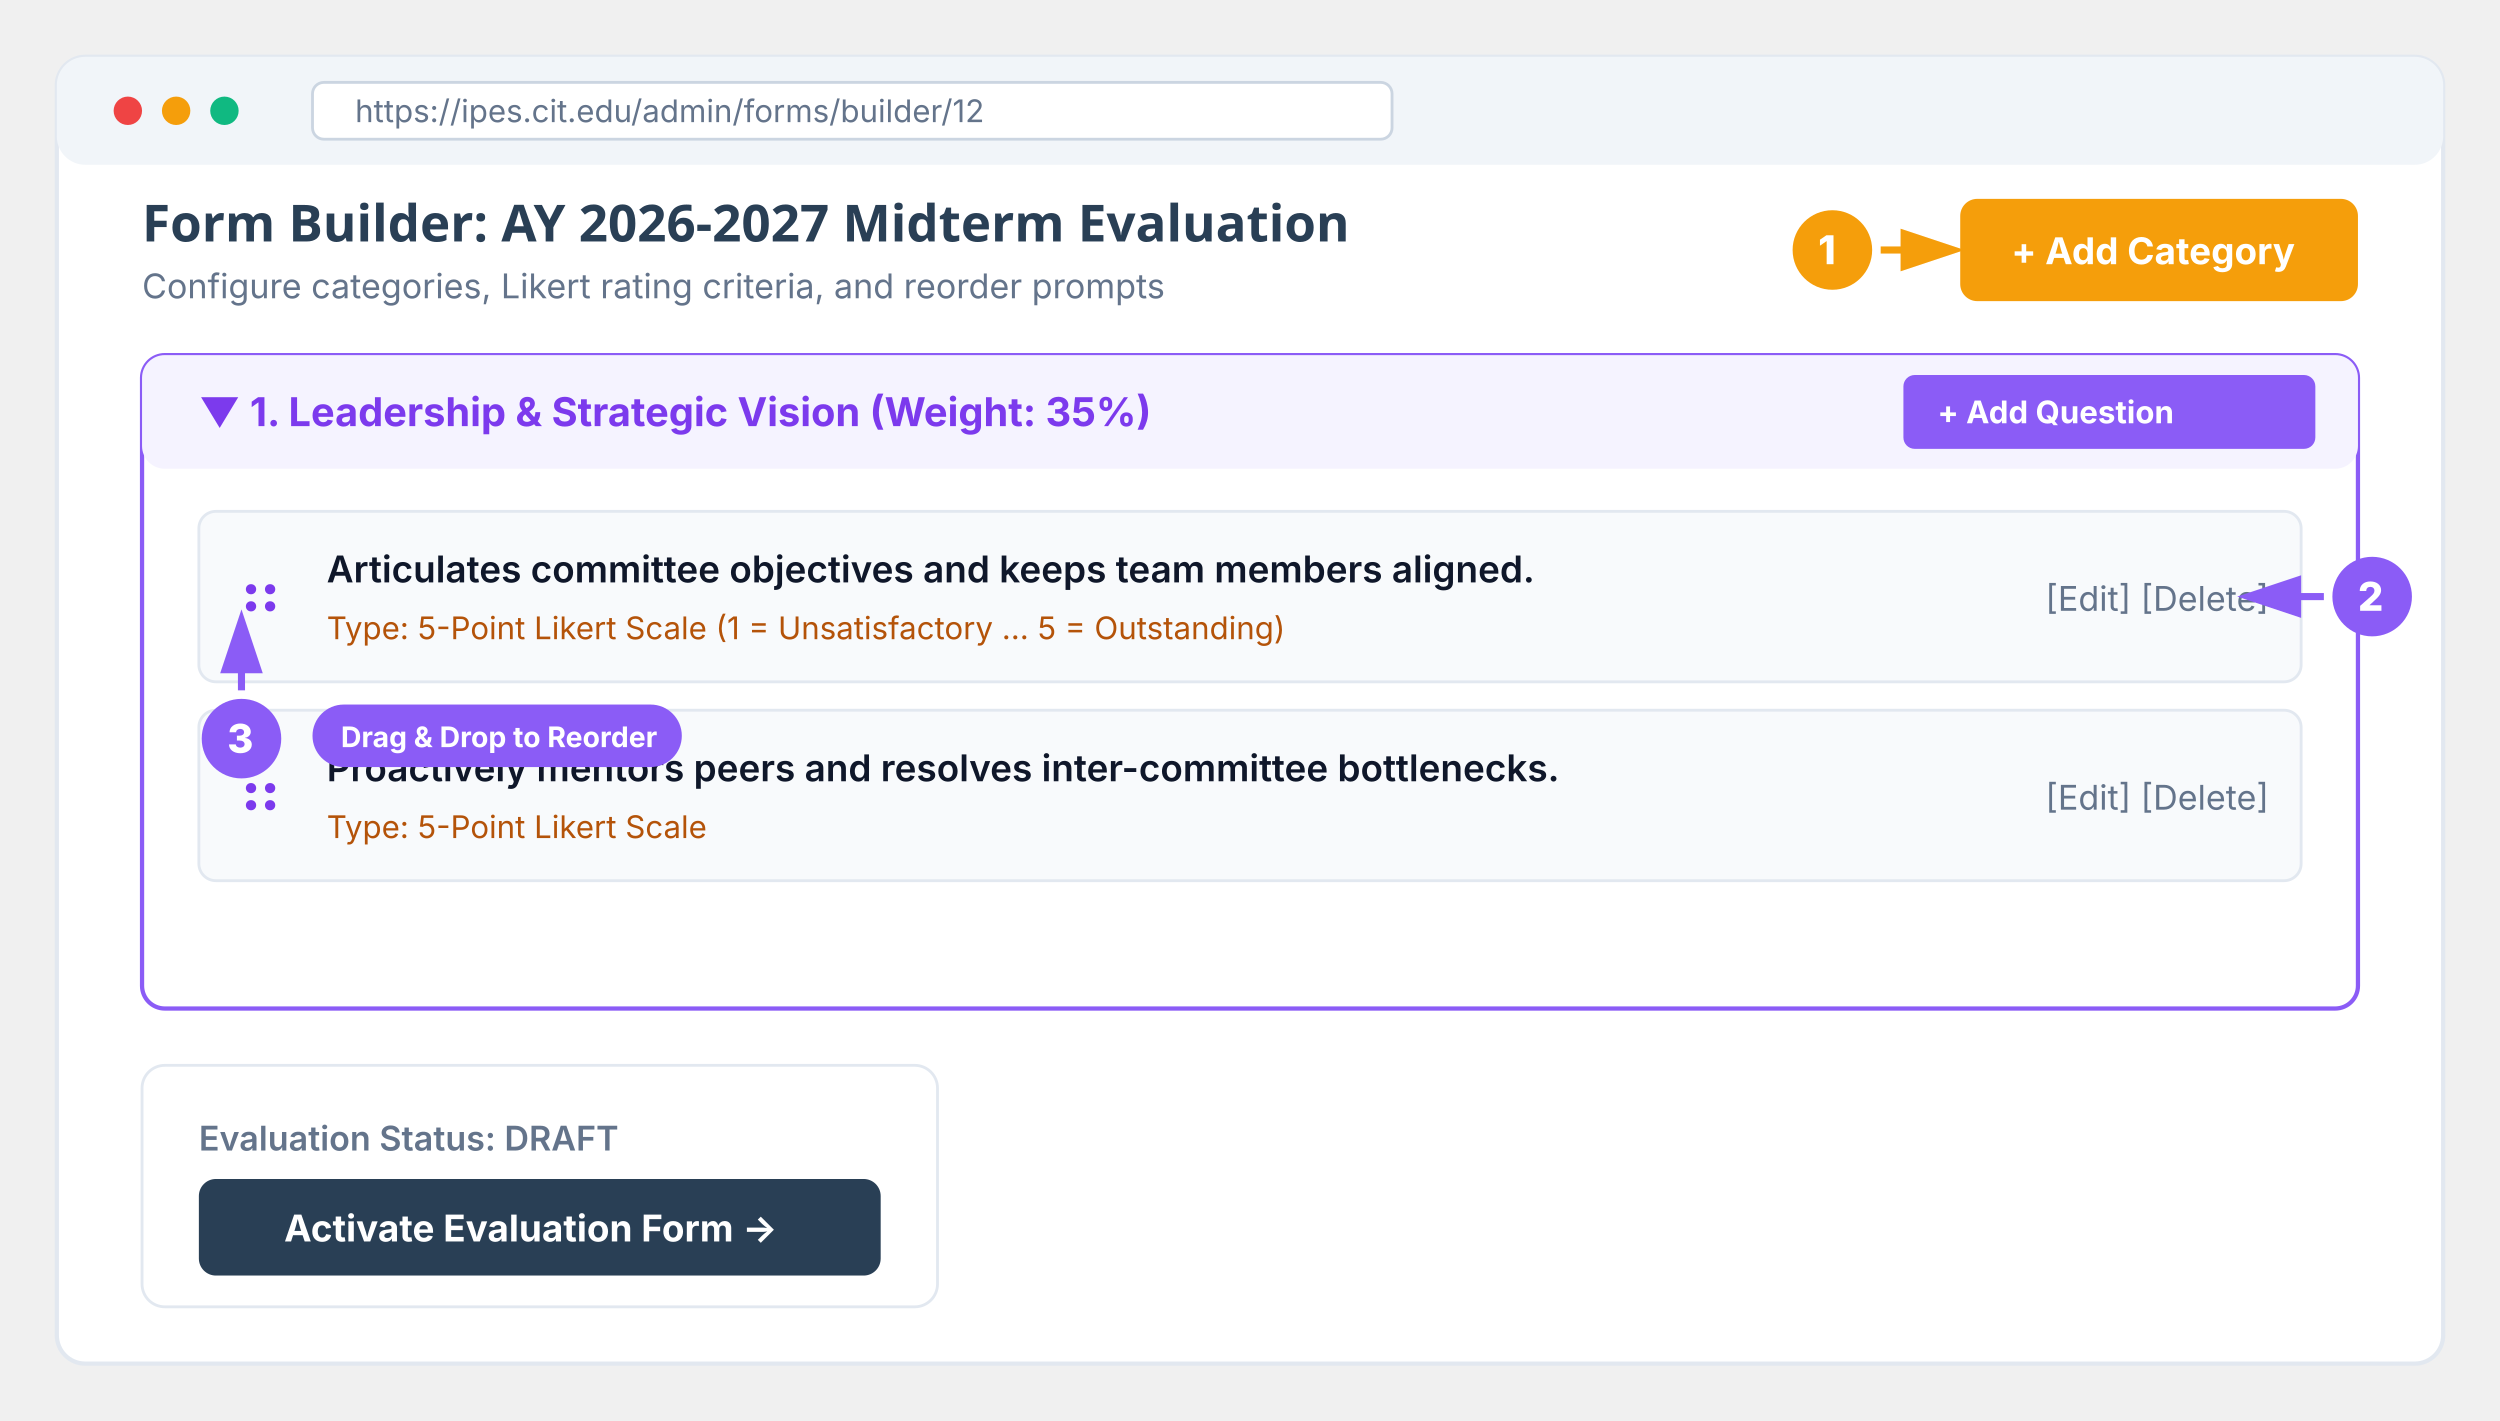
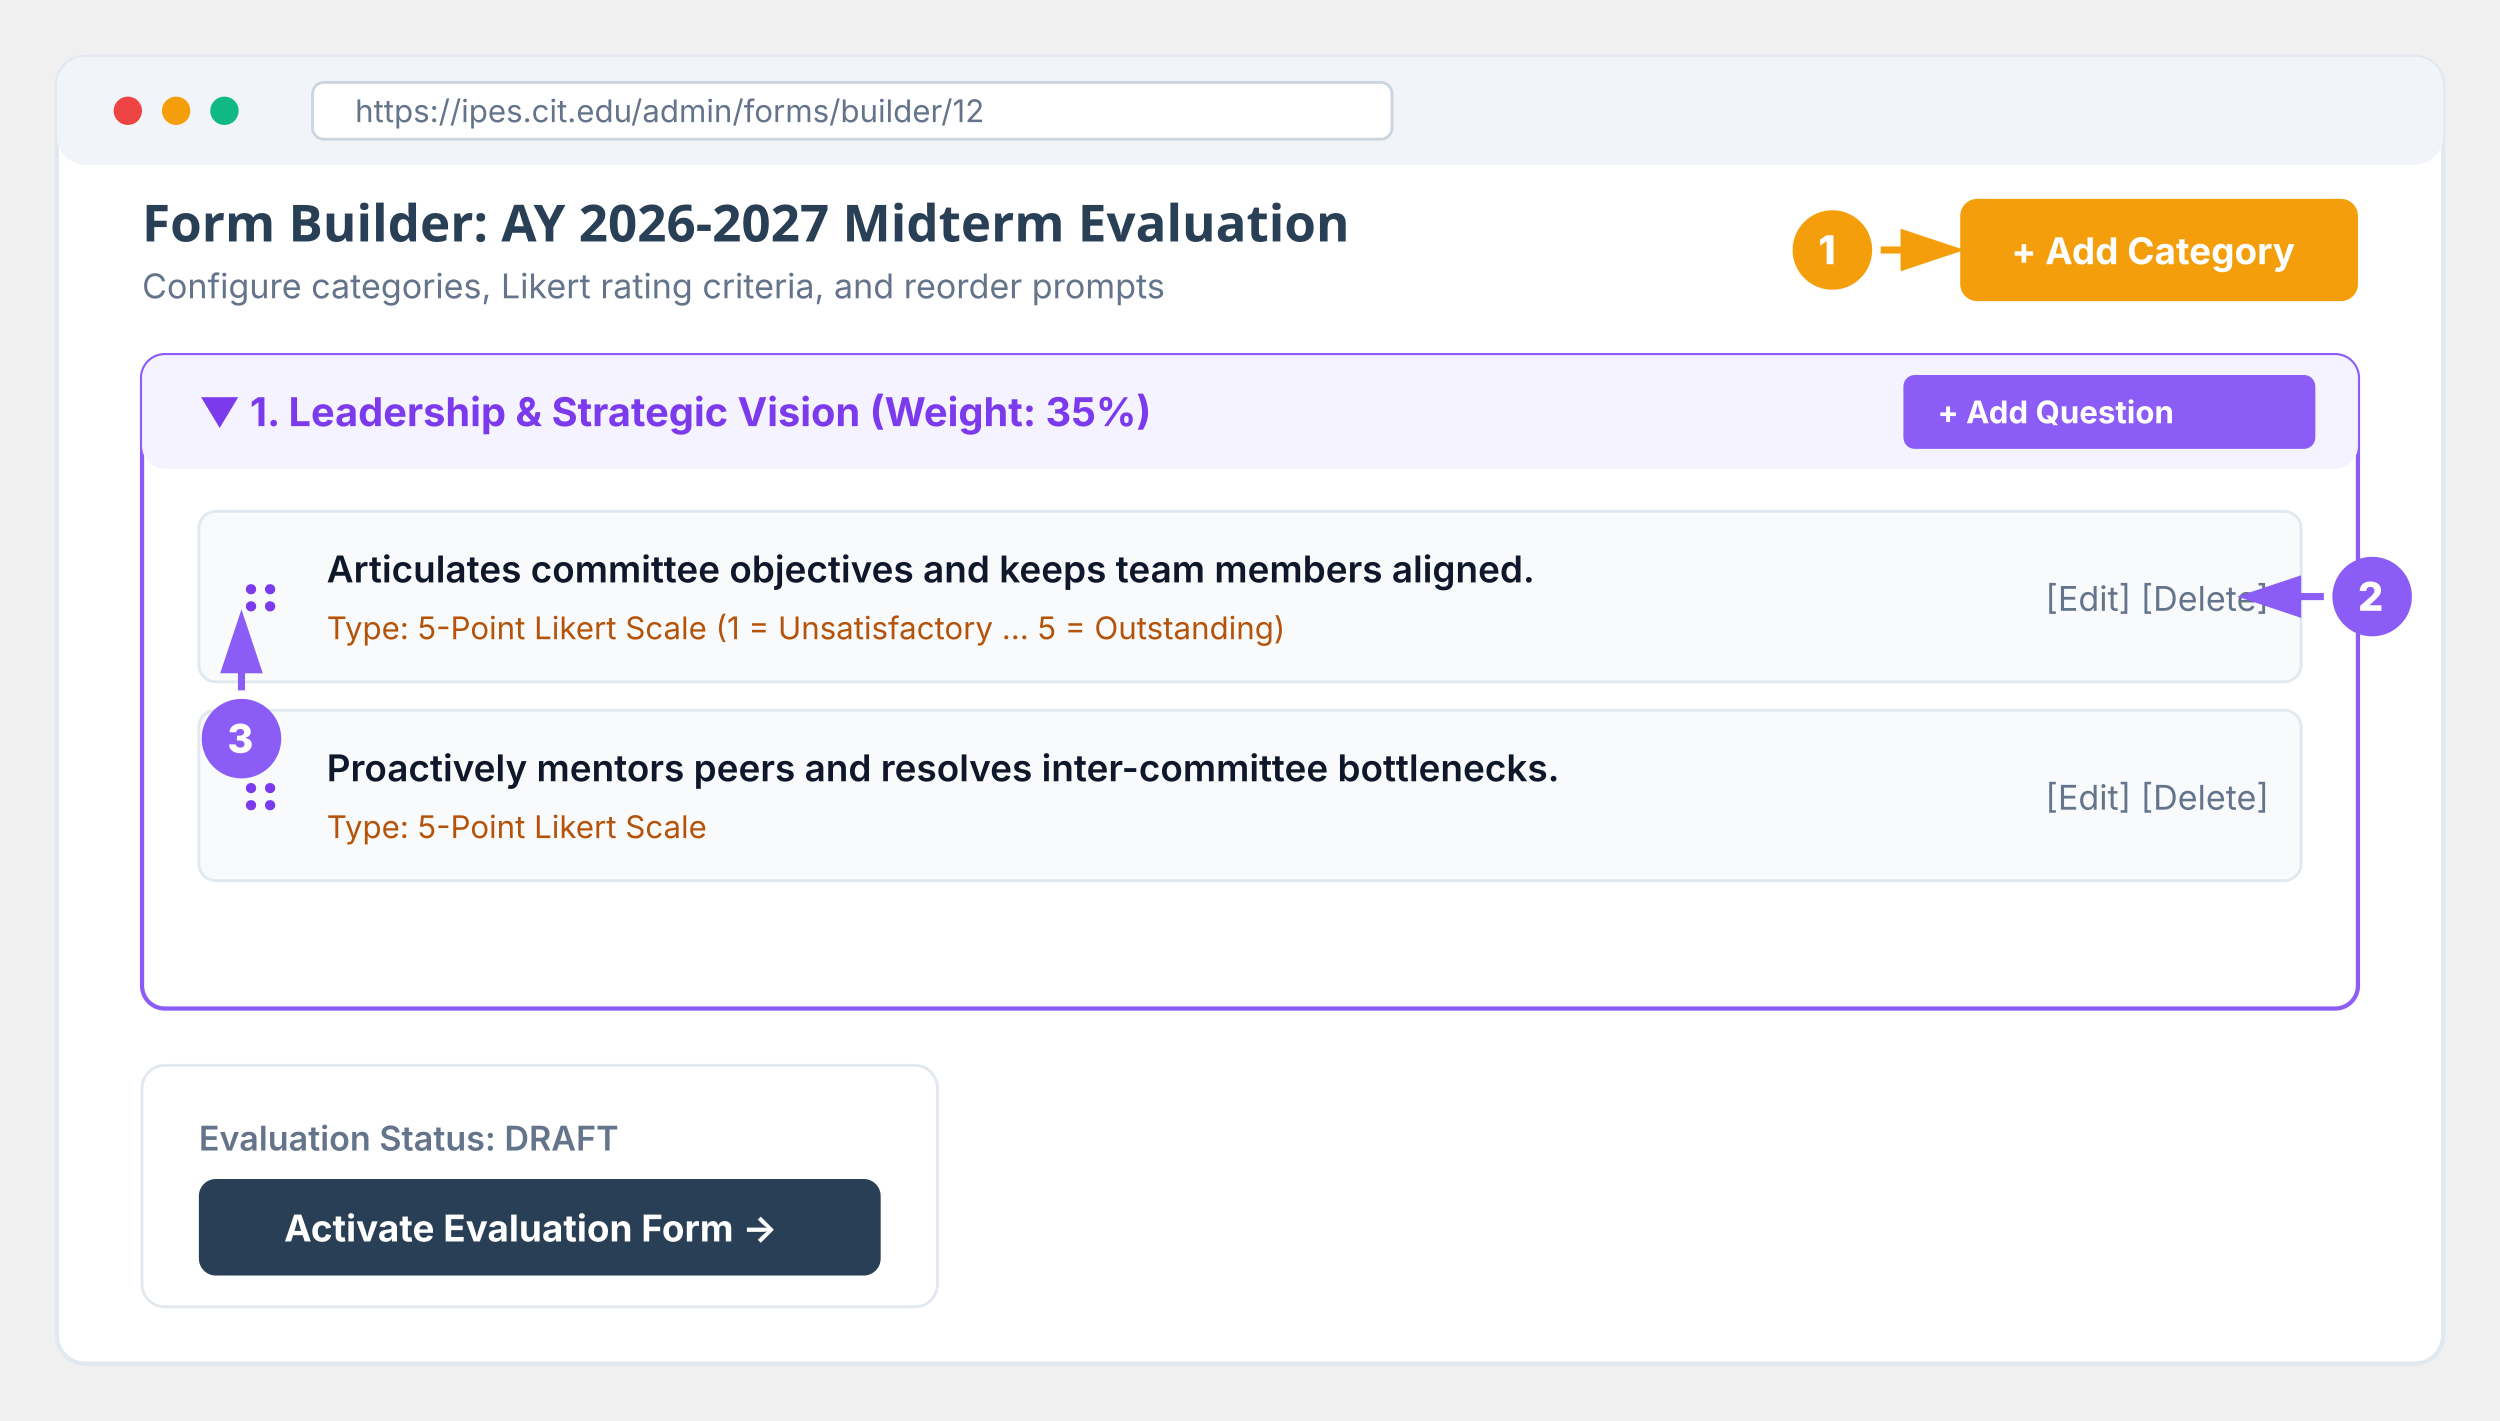
<svg xmlns="http://www.w3.org/2000/svg" viewBox="0 0 880 500" width="880" height="500" style="background:#f8fafc; border-radius:12px; font-family:'Inter',system-ui,sans-serif;">
  <defs>
    <marker id="arrow-amber-adm2" markerWidth="10" markerHeight="10" refX="6" refY="3" orient="auto">
      <path d="M0,0 L0,6 L9,3 z" fill="#f59e0b" />
    </marker>
    <marker id="arrow-violet-adm2" markerWidth="10" markerHeight="10" refX="6" refY="3" orient="auto">
      <path d="M0,0 L0,6 L9,3 z" fill="#8b5cf6" />
    </marker>
  </defs>
  <rect x="20" y="20" width="840" height="460" rx="10" fill="#ffffff" stroke="#e2e8f0" stroke-width="1.5" />
  <rect x="20" y="20" width="840" height="38" rx="10" fill="#f1f5f9" />
  <circle cx="45" cy="39" r="5" fill="#ef4444" />
  <circle cx="62" cy="39" r="5" fill="#f59e0b" />
  <circle cx="79" cy="39" r="5" fill="#10b981" />
  <rect x="110" y="29" width="380" height="20" rx="4" fill="#ffffff" stroke="#cbd5e1" stroke-width="1" />
  <text x="125" y="43" font-size="11" fill="#64748b">https://ipes.cit.edu/admin/forms/builder/12</text>
  <text x="50" y="85" font-size="18" font-weight="700" fill="#293f55" font-family="'Montserrat', sans-serif">Form Builder: AY 2026-2027 Midterm Evaluation</text>
  <text x="50" y="105" font-size="12" fill="#64748b">Configure categories, Likert rating criteria, and reorder prompts</text>
  <rect id="btn-add-cat" x="690" y="70" width="140" height="36" rx="6" fill="#f59e0b" />
  <text x="708" y="93" font-size="13" font-weight="700" fill="#ffffff">+ Add Category</text>
  <rect x="50" y="125" width="780" height="230" rx="8" fill="#ffffff" stroke="#8b5cf6" stroke-width="1.5" />
  <rect x="50" y="125" width="780" height="40" rx="8" fill="#f5f3ff" />
  <text x="70" y="150" font-size="14" font-weight="700" fill="#7c3aed">▼ 1. Leadership &amp; Strategic Vision (Weight: 35%)</text>
  <rect x="670" y="132" width="145" height="26" rx="4" fill="#8b5cf6" />
  <text x="682" y="149" font-size="11" font-weight="700" fill="#ffffff">+ Add Question</text>
  <rect x="70" y="180" width="740" height="60" rx="6" fill="#f8fafc" stroke="#e2e8f0" stroke-width="1" />
  <text x="85" y="215" font-size="18" font-weight="900" fill="#7c3aed">::</text>
  <text x="115" y="205" font-size="13" font-weight="600" fill="#0f172a">Articulates committee objectives and keeps team members aligned.</text>
  <text x="115" y="225" font-size="11" fill="#b45309">Type: 5-Point Likert Scale (1 = Unsatisfactory ... 5 = Outstanding)</text>
  <text x="720" y="215" font-size="12" fill="#64748b">[Edit] [Delete]</text>
  <rect x="70" y="250" width="740" height="60" rx="6" fill="#f8fafc" stroke="#e2e8f0" stroke-width="1" />
  <text x="85" y="285" font-size="18" font-weight="900" fill="#7c3aed">::</text>
  <text x="115" y="275" font-size="13" font-weight="600" fill="#0f172a">Proactively mentors peers and resolves inter-committee bottlenecks.</text>
  <text x="115" y="295" font-size="11" fill="#b45309">Type: 5-Point Likert Scale</text>
  <text x="720" y="285" font-size="12" fill="#64748b">[Edit] [Delete]</text>
  <rect x="50" y="375" width="280" height="85" rx="8" fill="#ffffff" stroke="#e2e8f0" stroke-width="1" />
  <text x="70" y="405" font-size="12" font-weight="600" fill="#64748b">Evaluation Status: DRAFT</text>
  <rect x="70" y="415" width="240" height="34" rx="6" fill="#293f55" />
  <text x="100" y="437" font-size="13" font-weight="700" fill="#ffffff">Activate Evaluation Form →</text>
  <circle cx="645" cy="88" r="14" fill="#f59e0b" />
  <text x="640" y="93" font-size="14" font-weight="800" fill="#ffffff">1</text>
  <path d="M 662 88 L 684 88" fill="none" stroke="#f59e0b" stroke-width="2.5" marker-end="url(#arrow-amber-adm2)" />
  <circle cx="835" cy="210" r="14" fill="#8b5cf6" />
  <text x="830" y="215" font-size="14" font-weight="800" fill="#ffffff">2</text>
  <path d="M 818 210 L 795 210" fill="none" stroke="#8b5cf6" stroke-width="2.5" marker-end="url(#arrow-violet-adm2)" />
  <circle cx="85" cy="260" r="14" fill="#8b5cf6" />
  <text x="80" y="265" font-size="14" font-weight="800" fill="#ffffff">3</text>
  <path d="M 85 243 L 85 222" fill="none" stroke="#8b5cf6" stroke-width="2.5" marker-end="url(#arrow-violet-adm2)" />
-   <rect x="110" y="248" width="130" height="22" rx="11" fill="#8b5cf6" />
-   <text x="120" y="263" font-size="10" font-weight="700" fill="#ffffff">Drag &amp; Drop to Reorder</text>
</svg>
